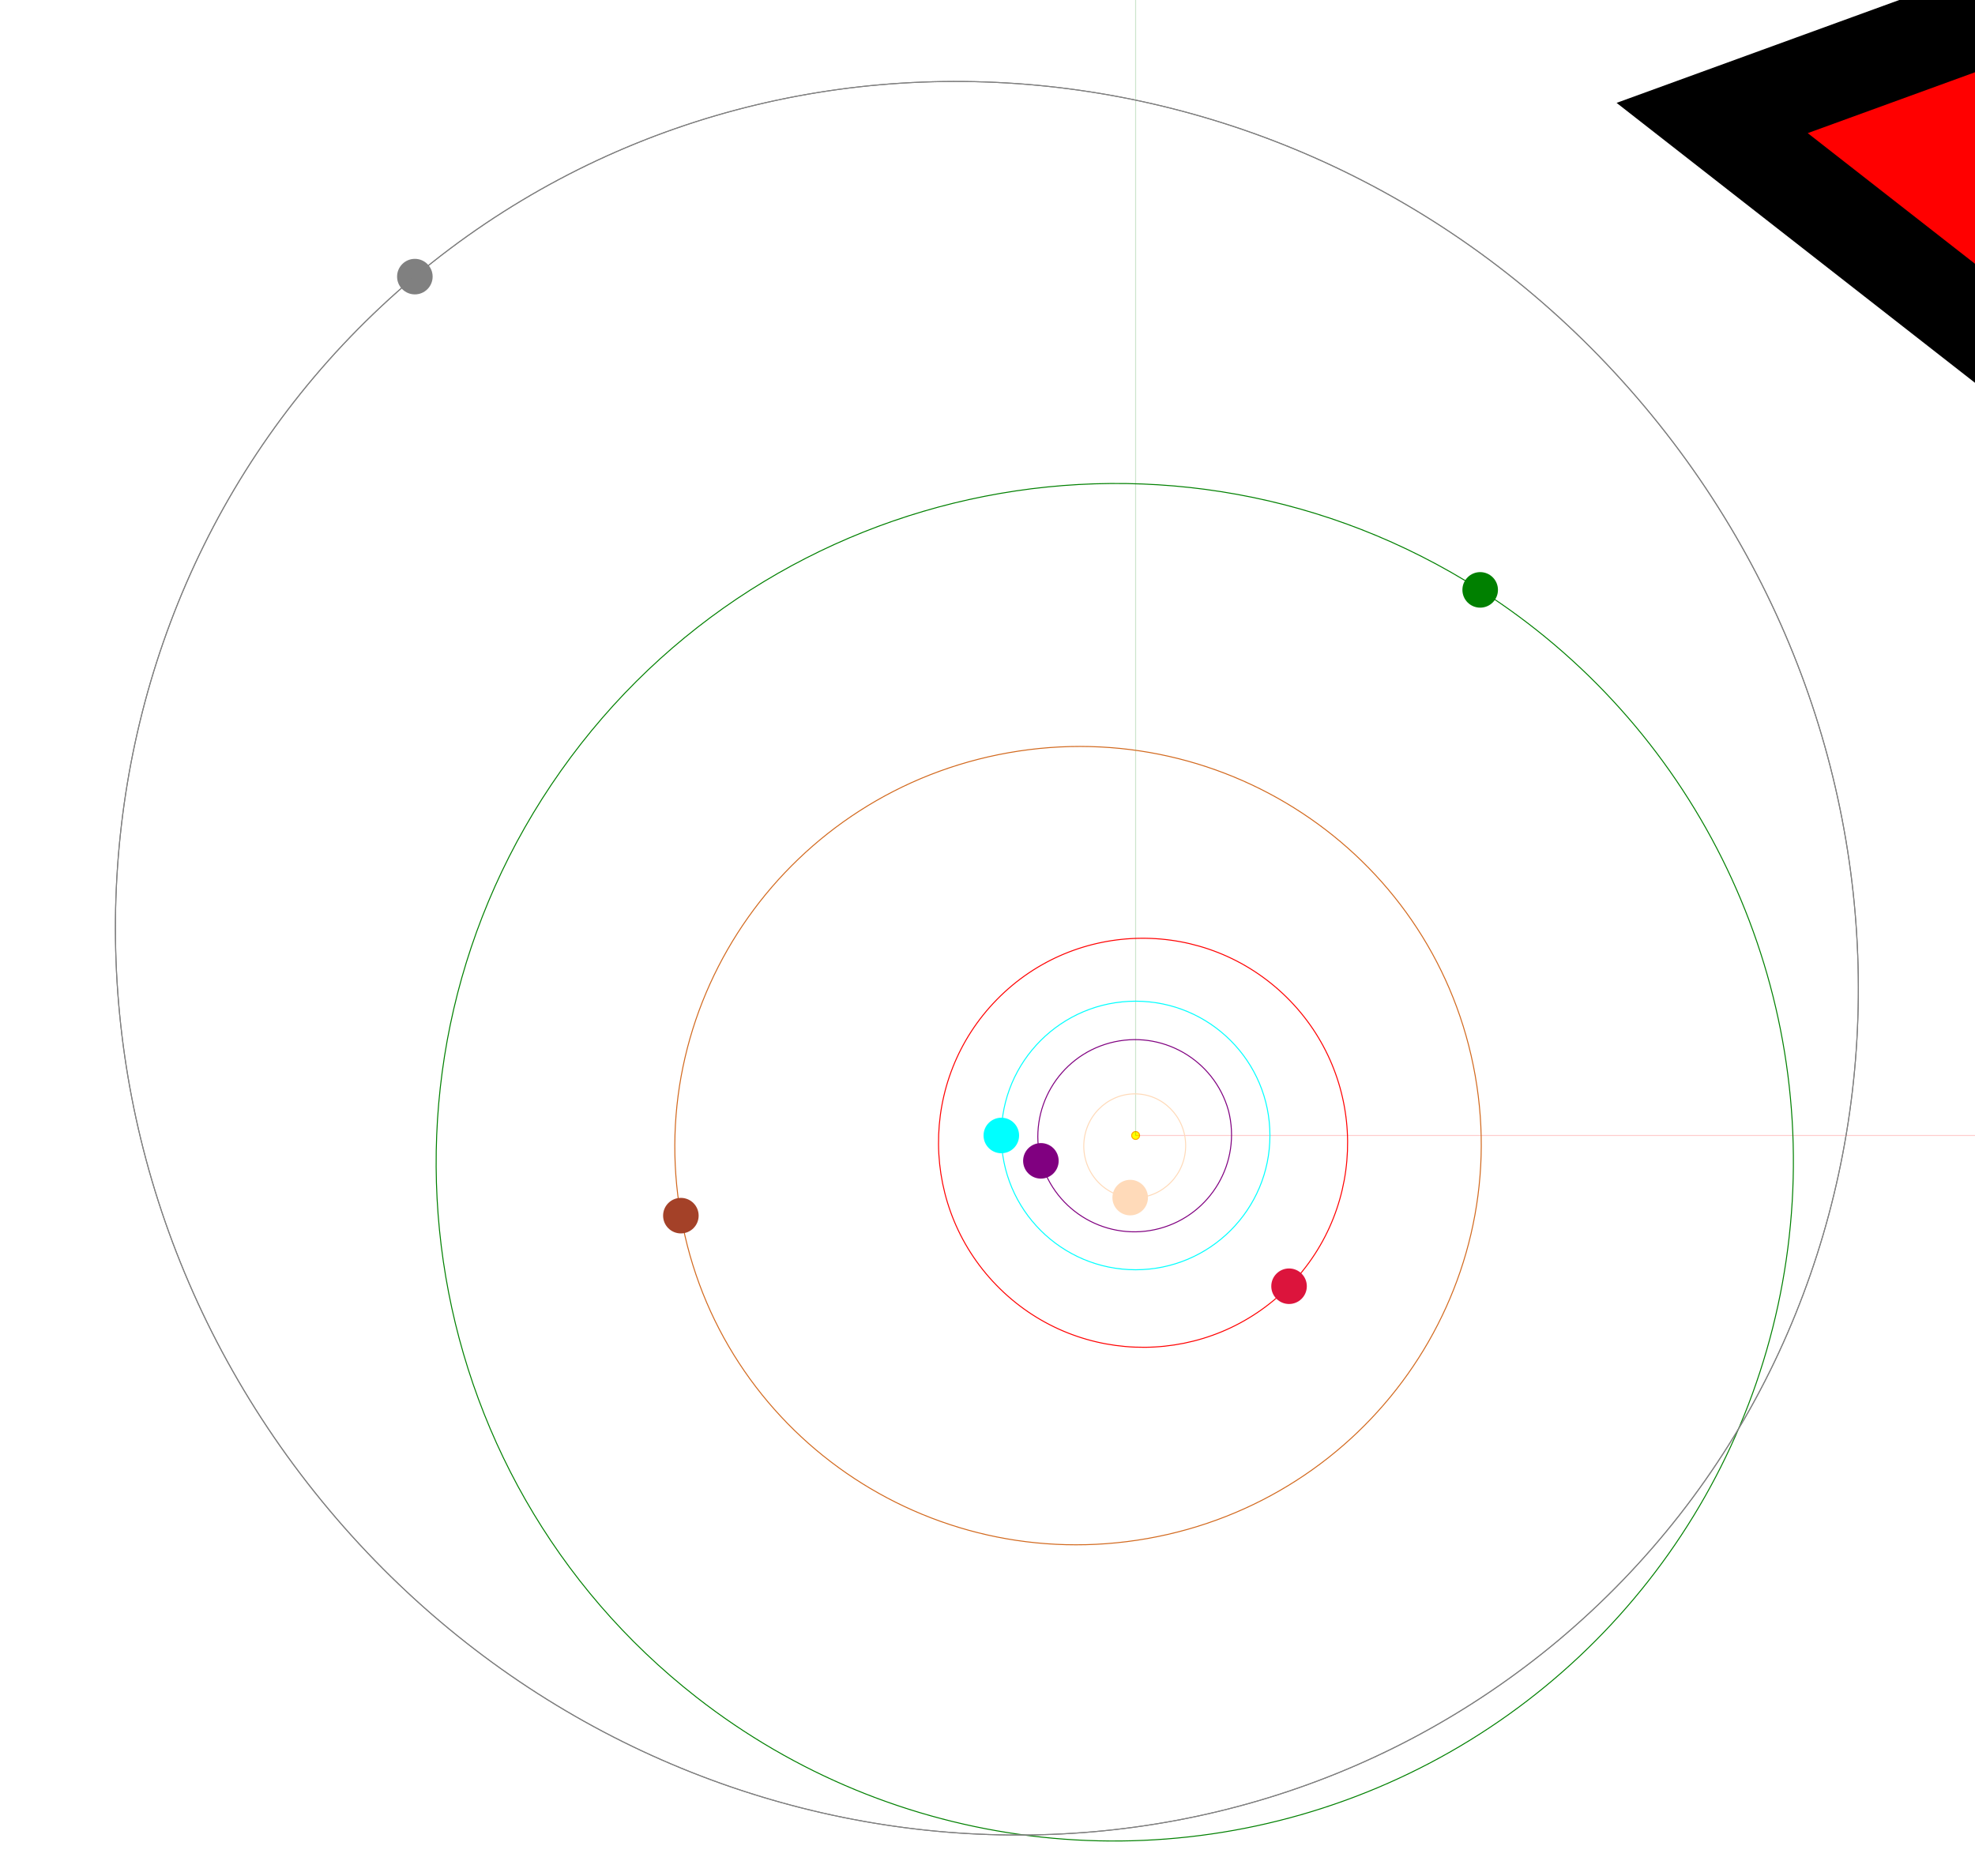
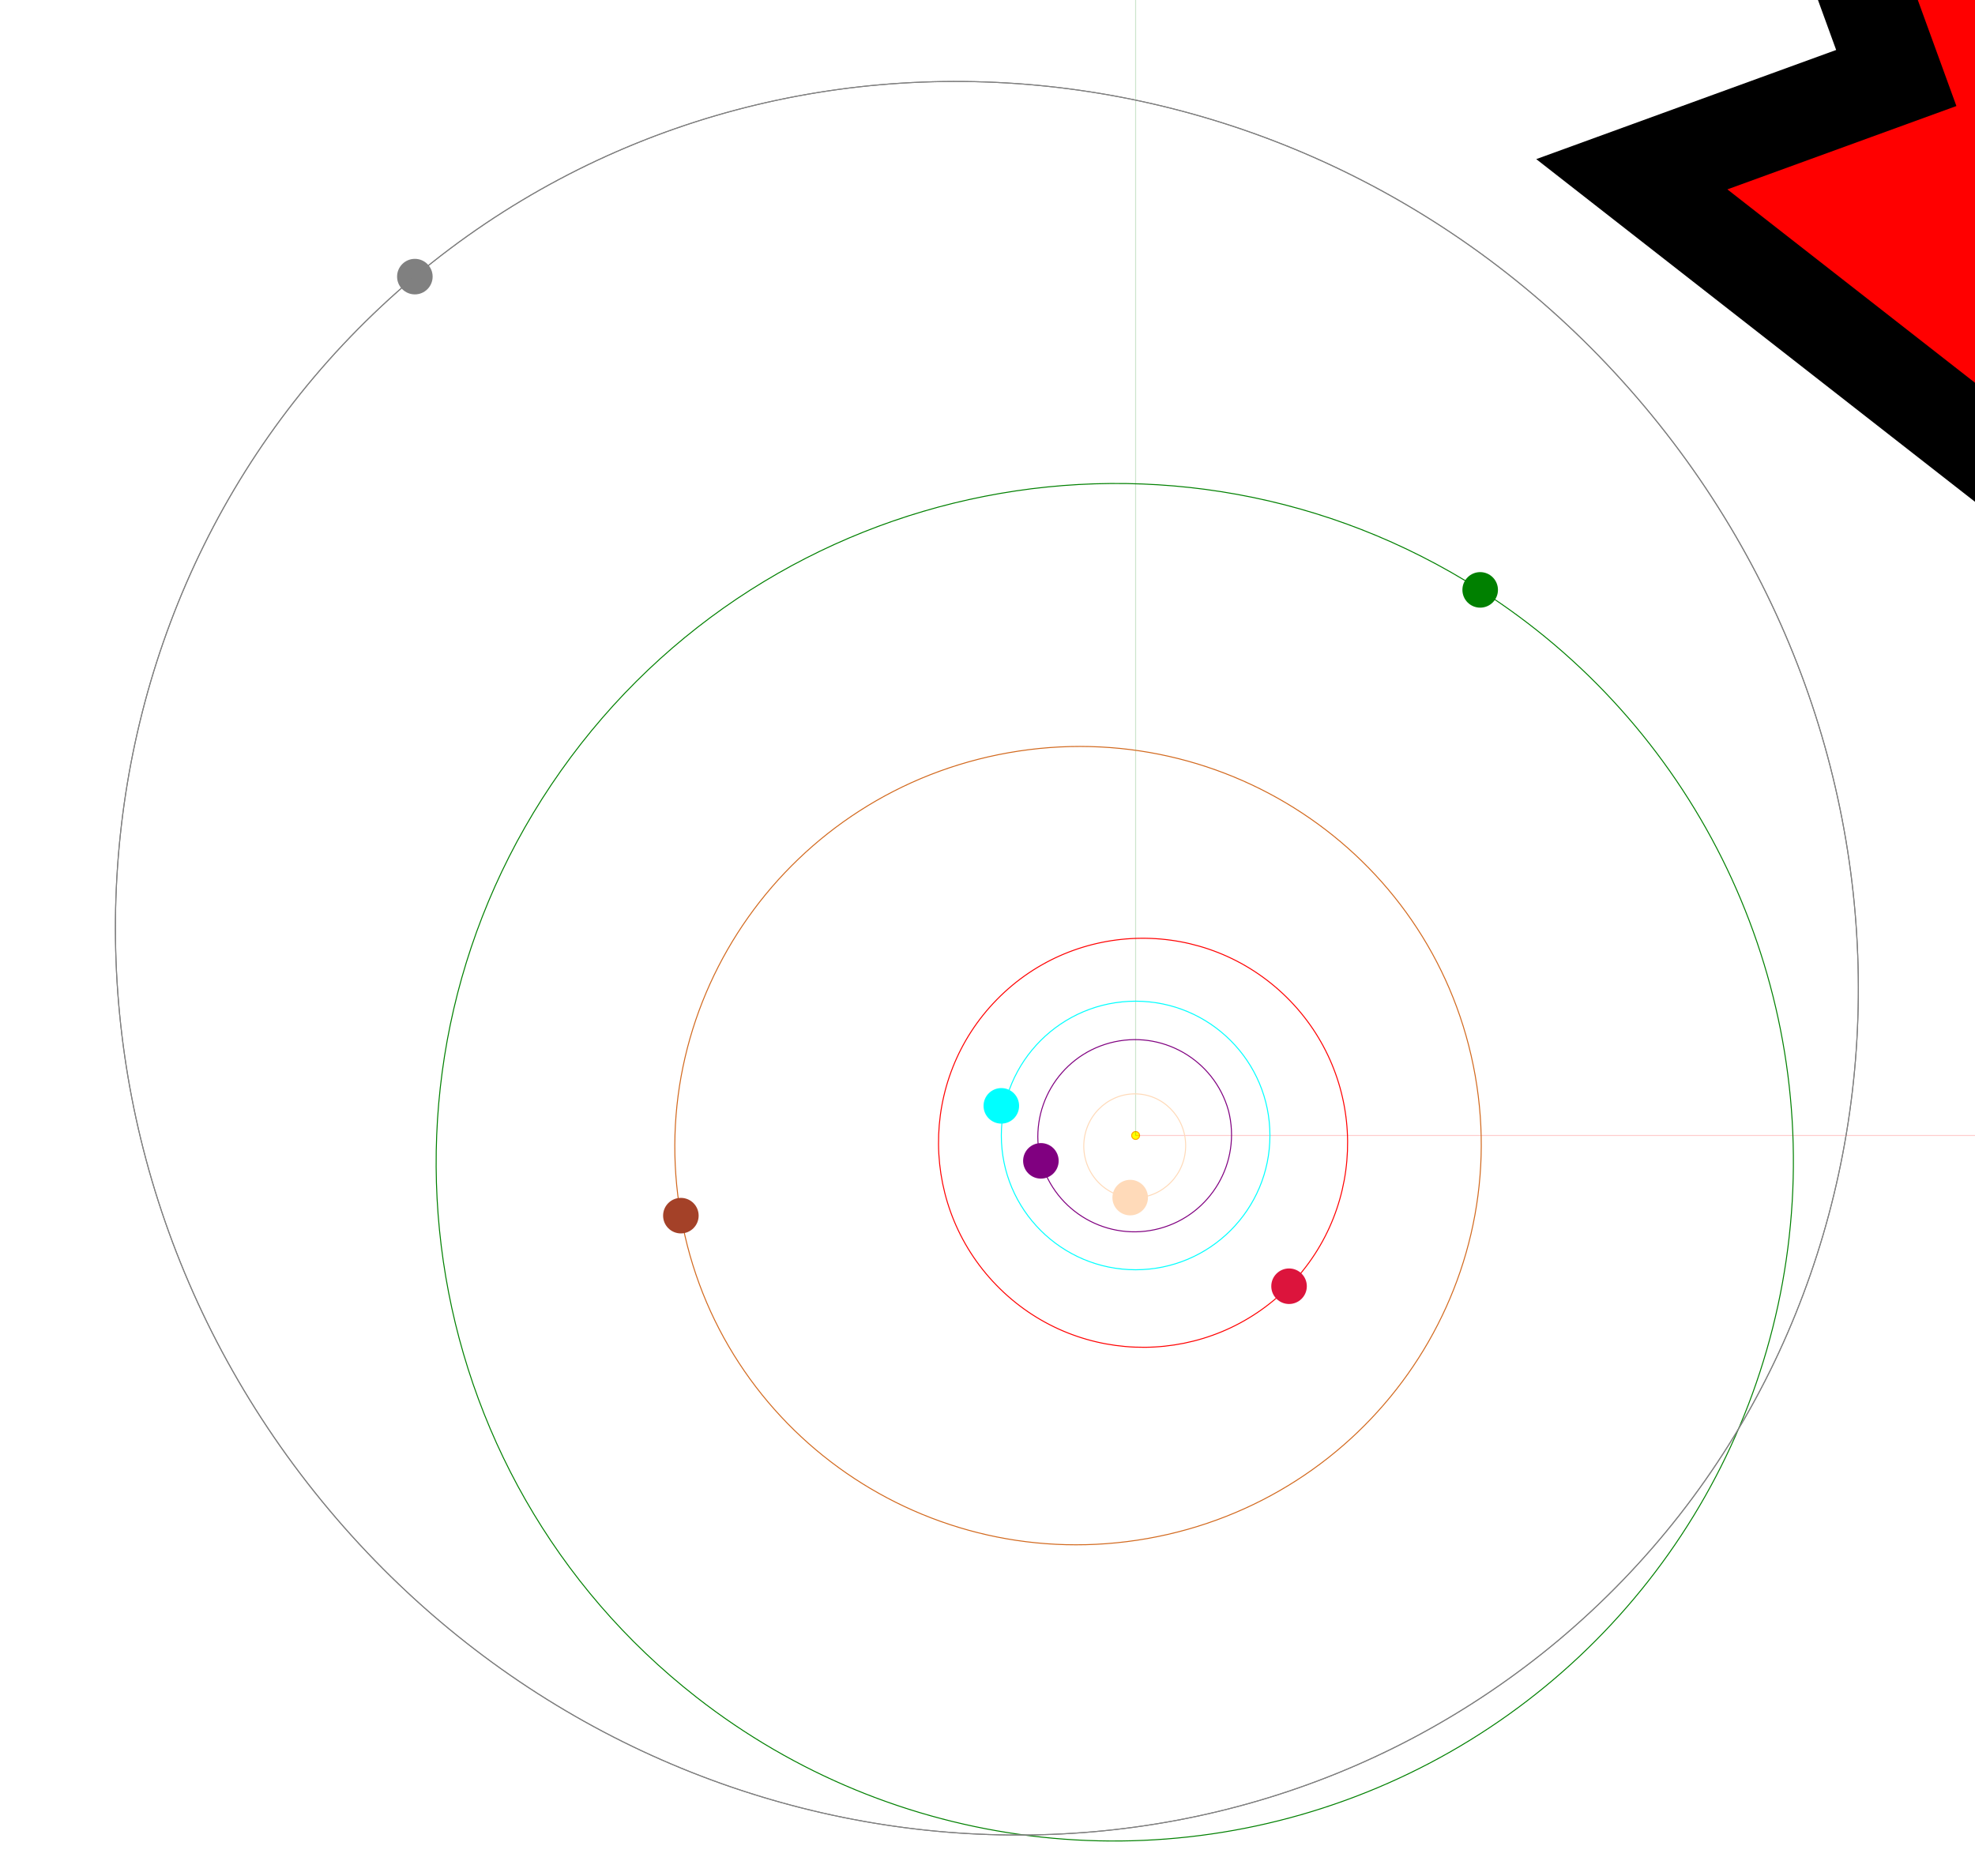
<svg xmlns="http://www.w3.org/2000/svg" id="solarSystem" class="svgMap" viewBox="-1150 -1150 2000 1900" version="1.2">
  <defs>
    <g id="txMarker" transform="translate(10,10)" stroke-width="2" stroke="greenYellow">
      <circle id="txMarker" cx="0" cy="0" r="12" fill="none" stroke-opacity="100" />
      <line x1="10" y1="0" x2="18" y2="0" />
      <line x1="0" y1="10" x2="0" y2="18" />
      <line x1="-10" y1="0" x2="-18" y2="0" />
      <line x1="0" y1="-10" x2="0" y2="-18" />
      <circle cx="0" cy="0" r="1" storke="green" fill="green" />
    </g>
    <symbol id="outArrowDef" width="5%" height="10%" viewBox="0 0 10 20" overflow="visible">
      <path d="M 0 -20 L 5 -12 H 2 V 0 H -2 V -12 H -5 L 0 -20 " stroke="black" fill="green" />
    </symbol>
    <symbol id="inArrowDef" width="5%" height="10%" viewBox="0 0 10 20" overflow="visible">
      <path d="M 0 0 L -5 8 H -2 V 20 H 2 V 8 H 5 L 0 0" stroke="black" fill="red" />
    </symbol>
  </defs>
  <circle id="sun" cx="0" cy="0" r="4" fill="yellow" stroke="orange" />
  <g id="gSolarSystemAlign">
    <line id="lnx" x0="20" y1="0" x2="100%" y2="0" stroke="red" stroke-opacity=".2" />
    <line id="lny" x0="0" y1="0" x2="0" y2="-100%" stroke="green" stroke-opacity=".2" />
    <path class="orbit" id="MohoOrbit" stroke="peachpuff" fill="none" d="M   -5.50   62.92 A 52.63   51.57  -265    0 0    3.67  -41.95 A 52.63   51.57  -265    0 0   -5.50   62.92 " />
    <path class="orbit" id="EveOrbit" stroke="purple" fill="none" d="M  -95.93   25.70 A 98.33   98.32  -195    0 0   94.02  -25.19 A 98.33   98.32  -195    0 0  -95.93   25.7  " />
    <path class="orbit" id="KerbinOrbit" stroke="cyan" fill="none" d="M -136.00    0    A 136.00 136.00  -180    0 0  136.00    0    A 136.00 136.00  -180    0 0 -136.00    0    " />
    <path class="orbit" id="DunaOrbit" stroke="red" fill="none" d="M  155.37  152.68 A 207.26 207.00  -315.5  0 0 -140.30 -137.87 A 207.26 207.00  -315.5  0 0  155.37  152.68 " />
    <path class="orbit" id="DresOrbit" stroke="chocolate" fill="none" d="M -460.51   81.20 A 408.39 404.08  -190    0 0  343.88  -60.63 A 408.39 404.08  -190    0 0 -460.51   81.2  " />
    <path class="orbit" id="JoolOrbit" stroke="green" fill="none" d="M  348.91 -552.57 A 687.74 686.87   -232   0 0 -444.58  569.04 A 687.74 686.87   -232    1 0  348.91 -552.57" />
    <path class="orbit" id="EelooOrbit" stroke="gray" fill="none" d="M -729.89 -869.84 A 901.19 870.20  -130    0 0 428.66 510.86   A 901.19 870.20  -130    0 0 -729.89 -869.84 " />
    <circle class="planet" id="Moho" cx="-5.50" cy="62.92" r="18" fill="peachpuff" />
    <circle class="planet" id="Eve" cx="-95.93" cy="25.70" r="18" fill="purple" />
-     <circle class="planet" id="Kerbin" cx="-136.00" cy="0" r="18" fill="cyan" />
+     <circle class="planet" id="Kerbin" cx="-136.00" cy="-30" r="18" fill="cyan" />
    <circle class="planet" id="Duna" cx="155.37" cy="152.68" r="18" fill="crimson" />
    <circle class="planet" id="Dres" cx="-460.51" cy="81.20" r="18" fill="#a44128" />
    <circle class="planet" id="Jool" cx="348.92" cy="-552.57" r="18" fill="green" />
    <circle class="planet" id="Eeloo" cx="-729.89" cy="-869.84" r="18" fill="gray" />
+     <circle id="planet_destination_future" cx="-2000" cy="0" r="2%" fill="red" fill-opacity=".4" />
    <path class="orbit" id="txOrbit" stroke="gray" fill="none" d="M -729.89 -869.84 A 901.19 870.20  -130    0 0 428.66 510.86   A 901.19 870.20  -130    0 0 -729.89 -869.84 " />
    <line id="line1" x1="0" y1="0" x2="0" y2="0" stroke="lightblue" stroke-dashArray="15 5 5 5 1 5 5 5 10 5" />
    <path id="destTOF" stroke="yellow" stroke-width="3" fill="none" stroke-opacity="30%" />
    <path id="txTOF" stroke="lightgreen" stroke-width="3" fill="none" stroke-opacity="100%" />
    <use id="outArrow" href="#outArrowDef" x="-2000" y="0" transform="rotate(-180, -136, 0)" />
-     <use id="inArrow" href="#inArrowDef" x="-2095.93" y="25.70" transform="rotate(-200, -95.93, 25.70)" />
+     <use id="inArrow" href="#inArrowDef" x="-2000" y="0" transform="rotate(-200, -95.93, 25.70)" />
  </g>
</svg>
